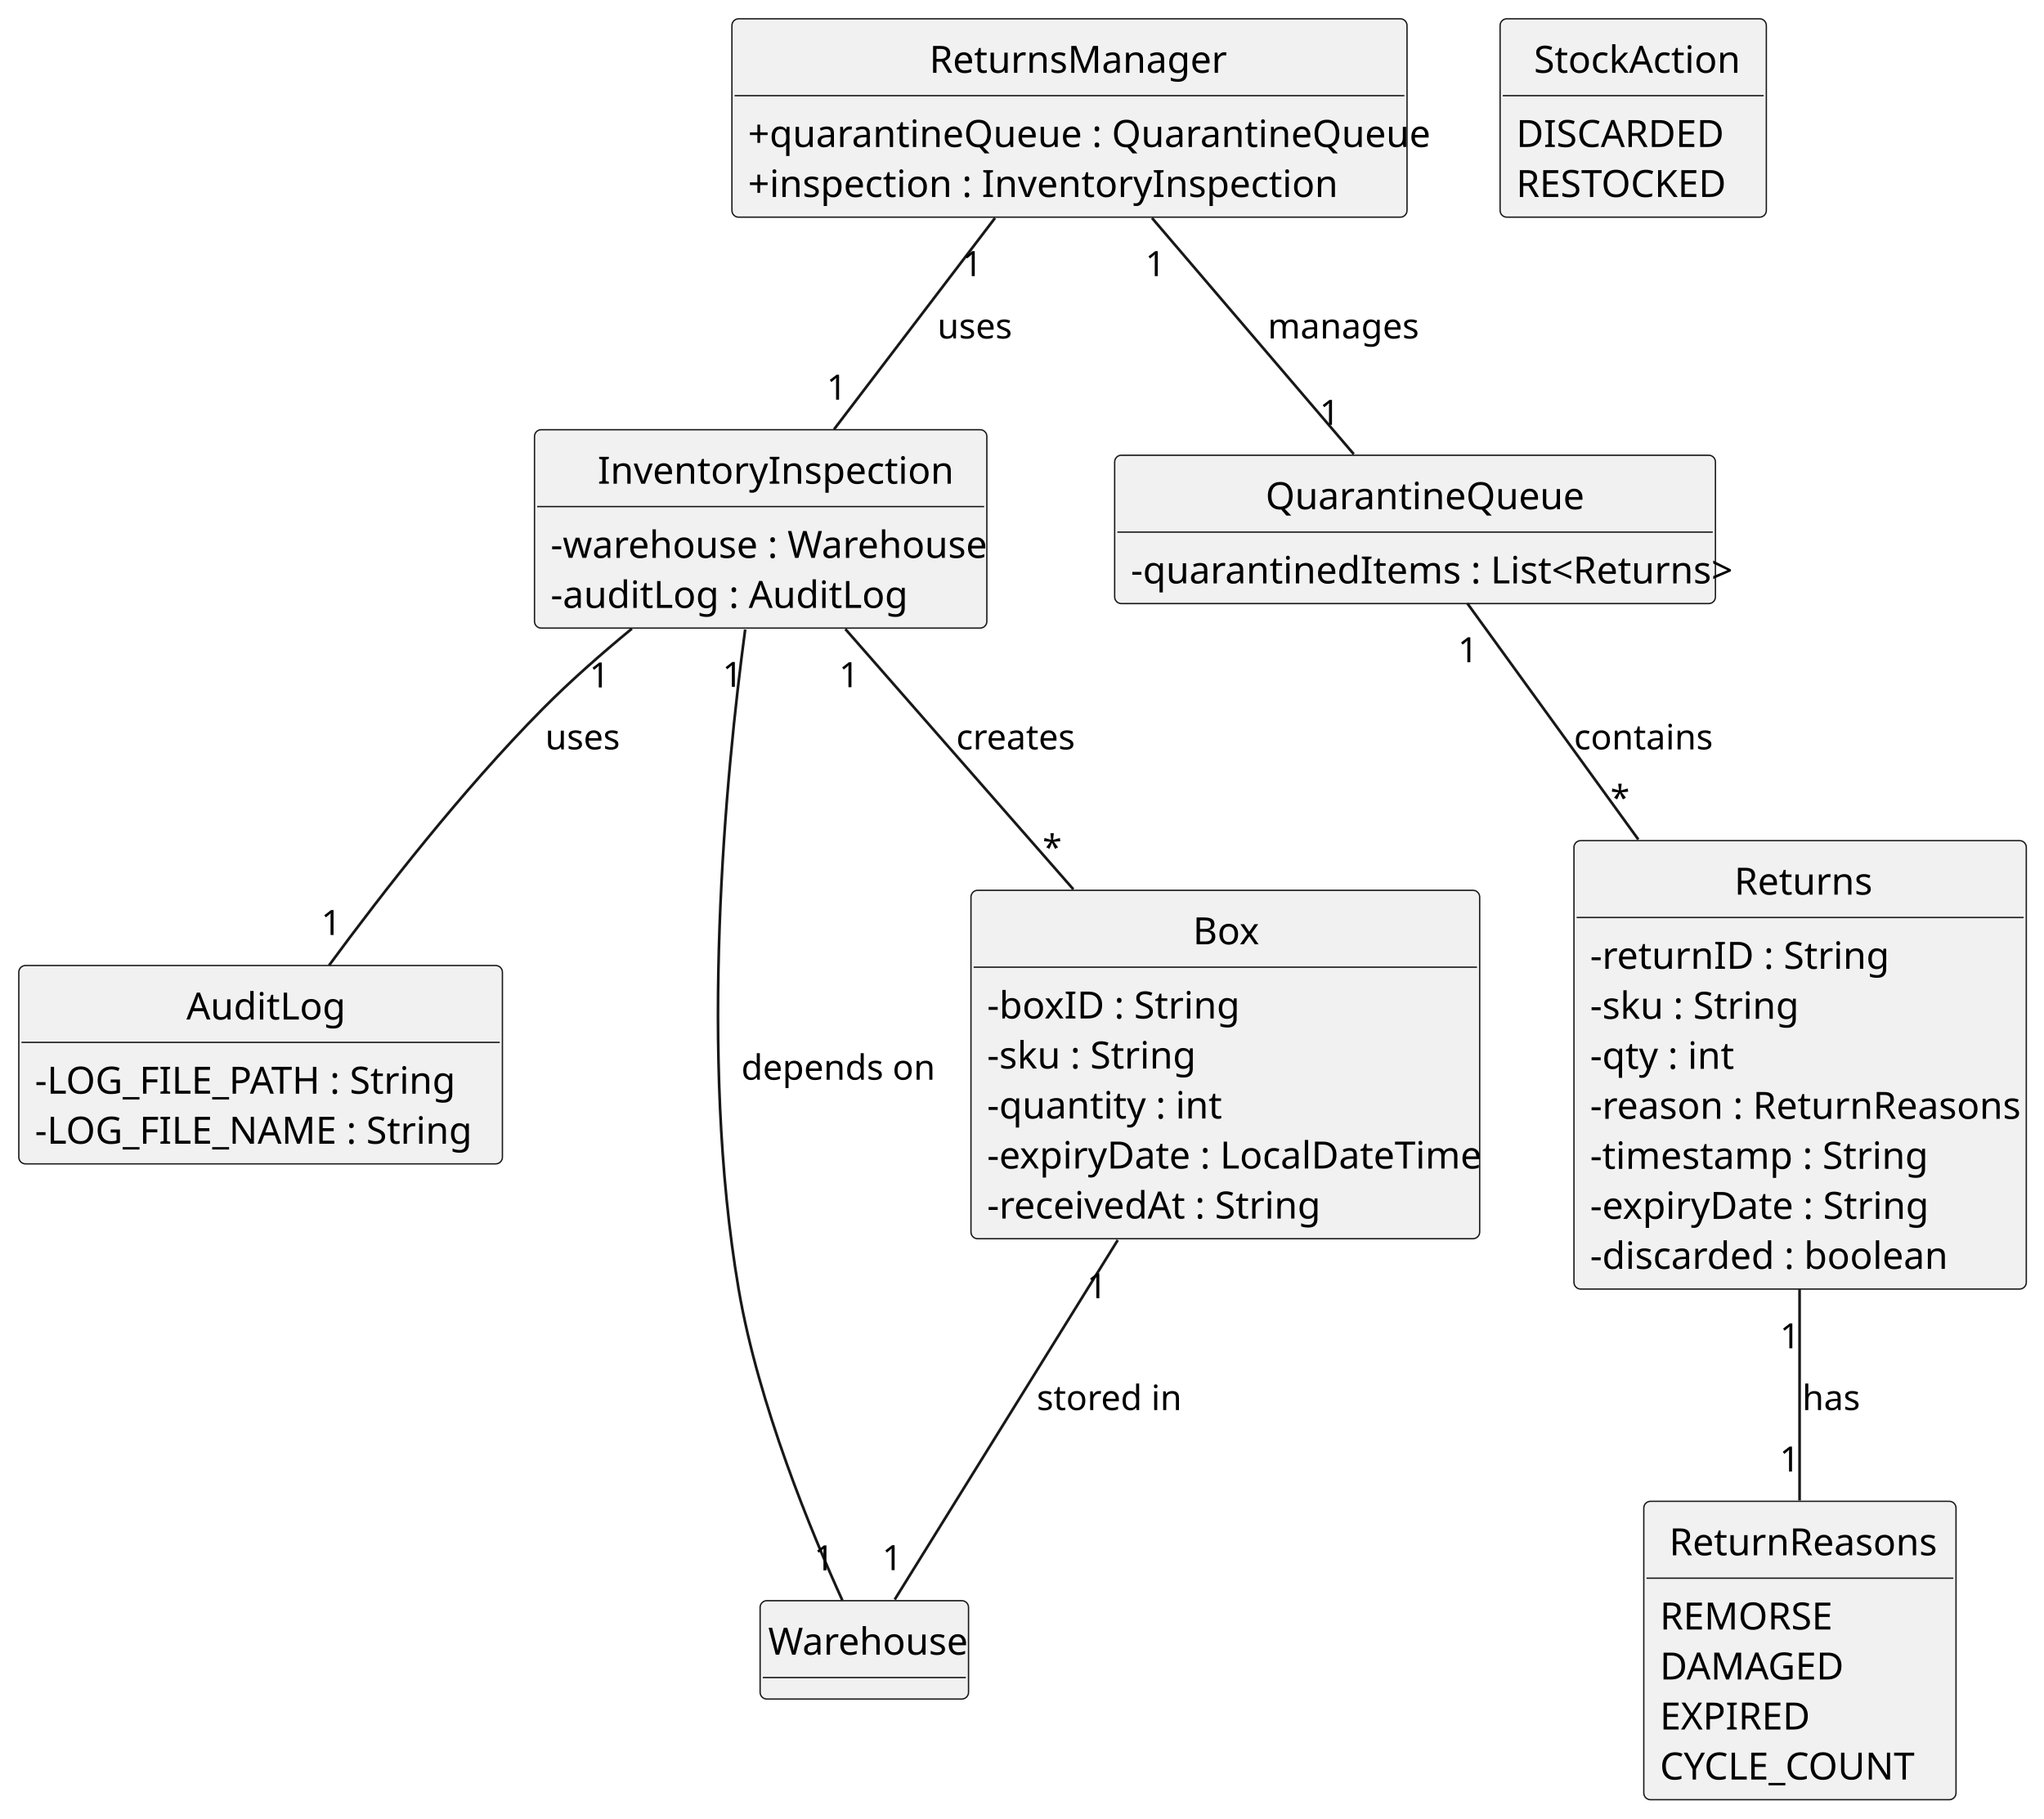
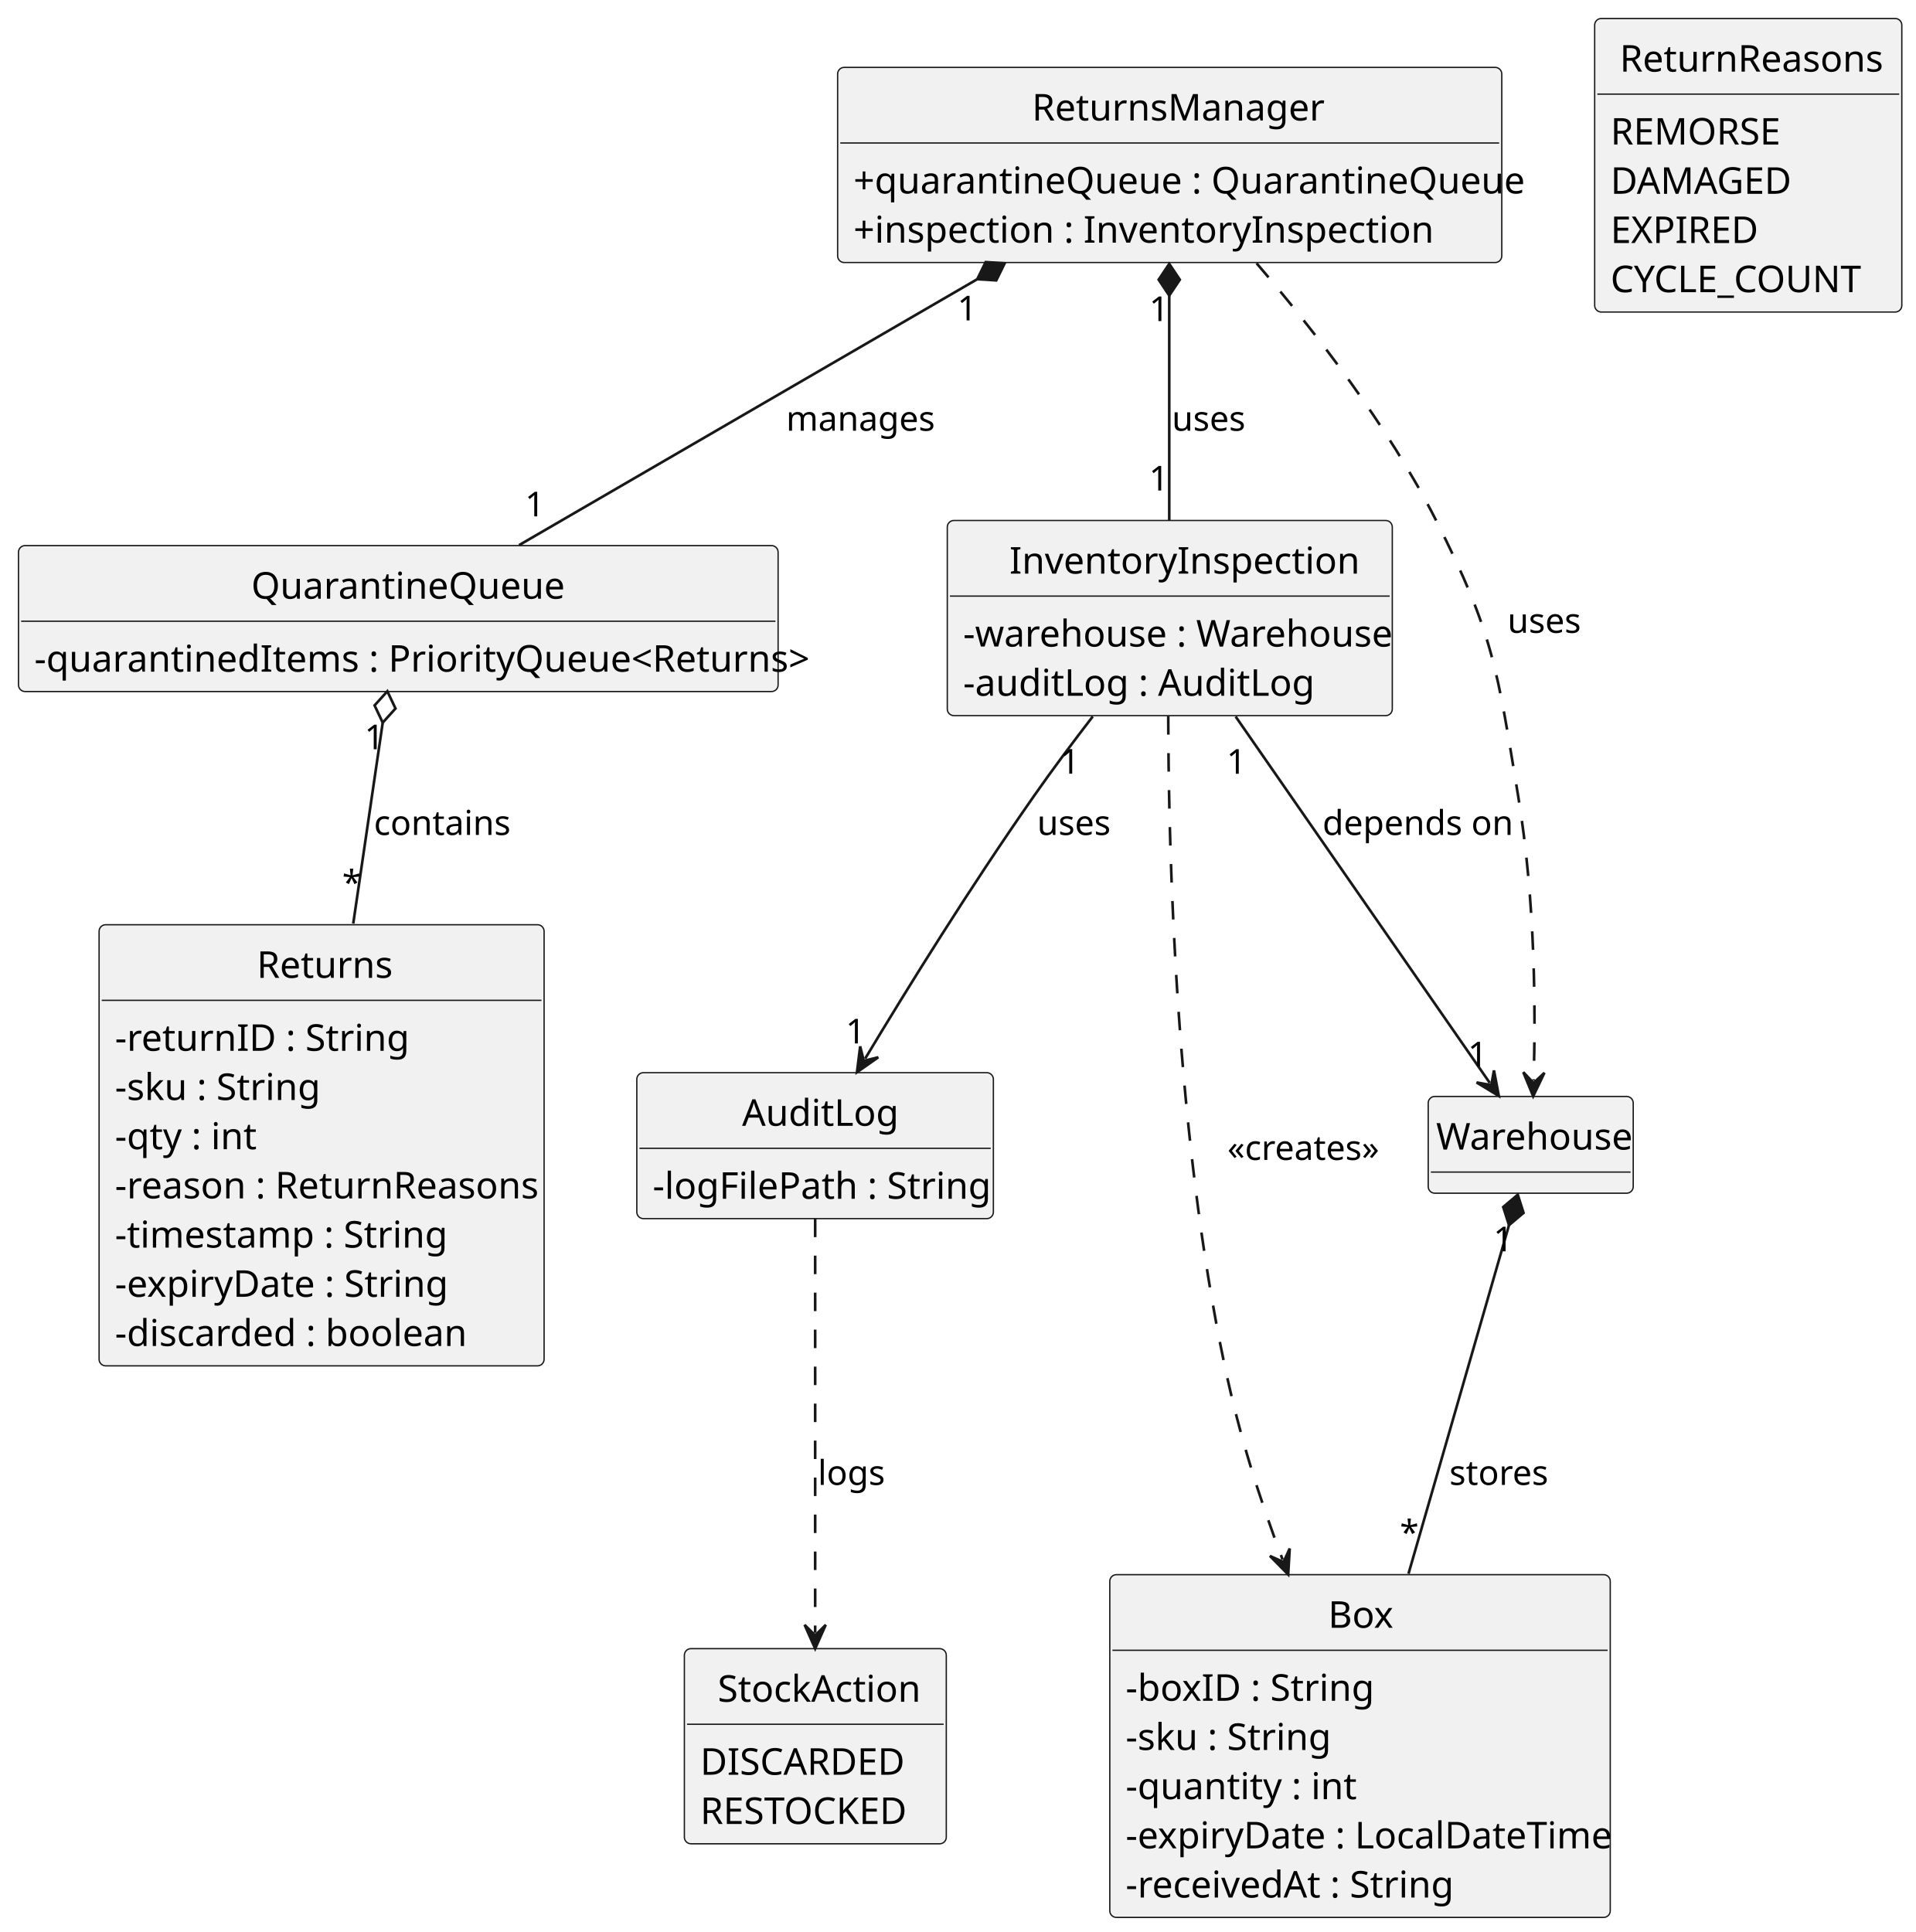
- <svg xmlns="http://www.w3.org/2000/svg" contentStyleType="text/css" data-diagram-type="CLASS" height="677px" preserveAspectRatio="none" style="width:761px;height:677px;background:#FFFFFF;" version="1.1" viewBox="0 0 761 677" width="761px" zoomAndPan="magnify">
+ <svg xmlns="http://www.w3.org/2000/svg" contentStyleType="text/css" data-diagram-type="CLASS" height="585.6px" preserveAspectRatio="none" style="width:580px;height:585px;background:#FFFFFF;" version="1.1" viewBox="0 0 580 585" width="580.8px" zoomAndPan="magnify">
  <defs />
  <g>
    <g class="entity" data-entity="Returns" data-source-line="9" data-uid="ent0002" id="entity_Returns">
-       <rect fill="#F1F1F1" height="166.969" rx="2.5" ry="2.5" style="stroke:#181818;stroke-width:0.5;" width="168.413" x="586" y="313" />
-       <text fill="#000000" font-family="sans-serif" font-size="14" lengthAdjust="spacing" textLength="49.02" x="645.696" y="333.107">Returns</text>
-       <line style="stroke:#181818;stroke-width:0.5;" x1="587" x2="753.413" y1="341.621" y2="341.621" />
-       <text fill="#000000" font-family="sans-serif" font-size="14" lengthAdjust="spacing" textLength="103.476" x="592" y="360.728">-returnID : String</text>
-       <text fill="#000000" font-family="sans-serif" font-size="14" lengthAdjust="spacing" textLength="74.689" x="592" y="379.35">-sku : String</text>
-       <text fill="#000000" font-family="sans-serif" font-size="14" lengthAdjust="spacing" textLength="49.793" x="592" y="397.971">-qty : int</text>
-       <text fill="#000000" font-family="sans-serif" font-size="14" lengthAdjust="spacing" textLength="156.413" x="592" y="416.592">-reason : ReturnReasons</text>
-       <text fill="#000000" font-family="sans-serif" font-size="14" lengthAdjust="spacing" textLength="117.476" x="592" y="435.213">-timestamp : String</text>
-       <text fill="#000000" font-family="sans-serif" font-size="14" lengthAdjust="spacing" textLength="119.82" x="592" y="453.834">-expiryDate : String</text>
-       <text fill="#000000" font-family="sans-serif" font-size="14" lengthAdjust="spacing" textLength="126.861" x="592" y="472.455">-discarded : boolean</text>
+       <rect fill="#F1F1F1" height="133.575" rx="2" ry="2" style="stroke:#181818;stroke-width:0.4;" width="134.731" x="30" y="280" />
+       <text fill="#000000" font-family="sans-serif" font-size="11.2" lengthAdjust="spacing" textLength="39.216" x="77.757" y="296.086">Returns</text>
+       <line style="stroke:#181818;stroke-width:0.4;" x1="30.8" x2="163.93" y1="302.897" y2="302.897" />
+       <text fill="#000000" font-family="sans-serif" font-size="11.2" lengthAdjust="spacing" textLength="82.781" x="34.8" y="318.183">-returnID : String</text>
+       <text fill="#000000" font-family="sans-serif" font-size="11.2" lengthAdjust="spacing" textLength="59.752" x="34.8" y="333.08">-sku : String</text>
+       <text fill="#000000" font-family="sans-serif" font-size="11.2" lengthAdjust="spacing" textLength="39.834" x="34.8" y="347.977">-qty : int</text>
+       <text fill="#000000" font-family="sans-serif" font-size="11.2" lengthAdjust="spacing" textLength="125.13" x="34.8" y="362.873">-reason : ReturnReasons</text>
+       <text fill="#000000" font-family="sans-serif" font-size="11.2" lengthAdjust="spacing" textLength="93.981" x="34.8" y="377.77">-timestamp : String</text>
+       <text fill="#000000" font-family="sans-serif" font-size="11.2" lengthAdjust="spacing" textLength="95.856" x="34.8" y="392.667">-expiryDate : String</text>
+       <text fill="#000000" font-family="sans-serif" font-size="11.2" lengthAdjust="spacing" textLength="101.489" x="34.8" y="407.564">-discarded : boolean</text>
    </g>
-     <g class="entity" data-entity="ReturnReasons" data-source-line="29" data-uid="ent0003" id="entity_ReturnReasons">
-       <rect fill="#F1F1F1" height="111.106" rx="2.5" ry="2.5" style="stroke:#181818;stroke-width:0.5;" width="116.241" x="612" y="559" />
-       <text fill="#000000" font-family="sans-serif" font-size="14" lengthAdjust="spacing" textLength="97.275" x="621.483" y="579.107">ReturnReasons</text>
-       <line style="stroke:#181818;stroke-width:0.5;" x1="613" x2="727.241" y1="587.621" y2="587.621" />
-       <text fill="#000000" font-family="sans-serif" font-size="14" lengthAdjust="spacing" textLength="70.786" x="618" y="606.729">REMORSE</text>
-       <text fill="#000000" font-family="sans-serif" font-size="14" lengthAdjust="spacing" textLength="70.786" x="618" y="625.35">DAMAGED</text>
-       <text fill="#000000" font-family="sans-serif" font-size="14" lengthAdjust="spacing" textLength="61.462" x="618" y="643.971">EXPIRED</text>
-       <text fill="#000000" font-family="sans-serif" font-size="14" lengthAdjust="spacing" textLength="104.241" x="618" y="662.592">CYCLE_COUNT</text>
+     <g class="entity" data-entity="ReturnReasons" data-source-line="23" data-uid="ent0003" id="entity_ReturnReasons">
+       <rect fill="#F1F1F1" height="88.884" rx="2" ry="2" style="stroke:#181818;stroke-width:0.4;" width="92.993" x="482.8" y="5.6" />
+       <text fill="#000000" font-family="sans-serif" font-size="11.2" lengthAdjust="spacing" textLength="77.82" x="490.386" y="21.686">ReturnReasons</text>
+       <line style="stroke:#181818;stroke-width:0.4;" x1="483.6" x2="574.993" y1="28.497" y2="28.497" />
+       <text fill="#000000" font-family="sans-serif" font-size="11.2" lengthAdjust="spacing" textLength="56.629" x="487.6" y="43.783">REMORSE</text>
+       <text fill="#000000" font-family="sans-serif" font-size="11.2" lengthAdjust="spacing" textLength="56.629" x="487.6" y="58.68">DAMAGED</text>
+       <text fill="#000000" font-family="sans-serif" font-size="11.2" lengthAdjust="spacing" textLength="49.169" x="487.6" y="73.577">EXPIRED</text>
+       <text fill="#000000" font-family="sans-serif" font-size="11.2" lengthAdjust="spacing" textLength="83.393" x="487.6" y="88.473">CYCLE_COUNT</text>
    </g>
-     <g class="entity" data-entity="StockAction" data-source-line="40" data-uid="ent0004" id="entity_StockAction">
-       <rect fill="#F1F1F1" height="73.863" rx="2.5" ry="2.5" style="stroke:#181818;stroke-width:0.5;" width="99.124" x="558.5" y="7" />
-       <text fill="#000000" font-family="sans-serif" font-size="14" lengthAdjust="spacing" textLength="73.924" x="571.1" y="27.107">StockAction</text>
-       <line style="stroke:#181818;stroke-width:0.5;" x1="559.5" x2="656.624" y1="35.621" y2="35.621" />
-       <text fill="#000000" font-family="sans-serif" font-size="14" lengthAdjust="spacing" textLength="82.455" x="564.5" y="54.728">DISCARDED</text>
-       <text fill="#000000" font-family="sans-serif" font-size="14" lengthAdjust="spacing" textLength="87.124" x="564.5" y="73.35">RESTOCKED</text>
+     <g class="entity" data-entity="StockAction" data-source-line="32" data-uid="ent0004" id="entity_StockAction">
+       <rect fill="#F1F1F1" height="59.091" rx="2" ry="2" style="stroke:#181818;stroke-width:0.4;" width="79.299" x="207.2" y="499.2" />
+       <text fill="#000000" font-family="sans-serif" font-size="11.2" lengthAdjust="spacing" textLength="59.139" x="217.28" y="515.286">StockAction</text>
+       <line style="stroke:#181818;stroke-width:0.4;" x1="208" x2="285.699" y1="522.097" y2="522.097" />
+       <text fill="#000000" font-family="sans-serif" font-size="11.2" lengthAdjust="spacing" textLength="65.964" x="212" y="537.383">DISCARDED</text>
+       <text fill="#000000" font-family="sans-serif" font-size="11.2" lengthAdjust="spacing" textLength="69.699" x="212" y="552.28">RESTOCKED</text>
    </g>
-     <g class="entity" data-entity="InventoryInspection" data-source-line="45" data-uid="ent0005" id="entity_InventoryInspection">
-       <rect fill="#F1F1F1" height="73.863" rx="2.5" ry="2.5" style="stroke:#181818;stroke-width:0.5;" width="168.413" x="199" y="160" />
-       <text fill="#000000" font-family="sans-serif" font-size="14" lengthAdjust="spacing" textLength="121.406" x="222.503" y="180.107">InventoryInspection</text>
-       <line style="stroke:#181818;stroke-width:0.5;" x1="200" x2="366.413" y1="188.621" y2="188.621" />
-       <text fill="#000000" font-family="sans-serif" font-size="14" lengthAdjust="spacing" textLength="156.413" x="205" y="207.728">-warehouse : Warehouse</text>
-       <text fill="#000000" font-family="sans-serif" font-size="14" lengthAdjust="spacing" textLength="125.316" x="205" y="226.35">-auditLog : AuditLog</text>
+     <g class="entity" data-entity="InventoryInspection" data-source-line="37" data-uid="ent0005" id="entity_InventoryInspection">
+       <rect fill="#F1F1F1" height="59.091" rx="2" ry="2" style="stroke:#181818;stroke-width:0.4;" width="134.731" x="286.8" y="157.6" />
+       <text fill="#000000" font-family="sans-serif" font-size="11.2" lengthAdjust="spacing" textLength="97.125" x="305.603" y="173.686">InventoryInspection</text>
+       <line style="stroke:#181818;stroke-width:0.4;" x1="287.6" x2="420.731" y1="180.497" y2="180.497" />
+       <text fill="#000000" font-family="sans-serif" font-size="11.2" lengthAdjust="spacing" textLength="125.13" x="291.6" y="195.783">-warehouse : Warehouse</text>
+       <text fill="#000000" font-family="sans-serif" font-size="11.2" lengthAdjust="spacing" textLength="100.253" x="291.6" y="210.68">-auditLog : AuditLog</text>
    </g>
-     <g class="entity" data-entity="ReturnsManager" data-source-line="53" data-uid="ent0006" id="entity_ReturnsManager">
-       <rect fill="#F1F1F1" height="73.863" rx="2.5" ry="2.5" style="stroke:#181818;stroke-width:0.5;" width="251.347" x="272.5" y="7" />
-       <text fill="#000000" font-family="sans-serif" font-size="14" lengthAdjust="spacing" textLength="104.275" x="346.036" y="27.107">ReturnsManager</text>
-       <line style="stroke:#181818;stroke-width:0.5;" x1="273.5" x2="522.847" y1="35.621" y2="35.621" />
-       <text fill="#000000" font-family="sans-serif" font-size="14" lengthAdjust="spacing" textLength="239.347" x="278.5" y="54.728">+quarantineQueue : QuarantineQueue</text>
-       <text fill="#000000" font-family="sans-serif" font-size="14" lengthAdjust="spacing" textLength="204.292" x="278.5" y="73.35">+inspection : InventoryInspection</text>
+     <g class="entity" data-entity="ReturnsManager" data-source-line="45" data-uid="ent0006" id="entity_ReturnsManager">
+       <rect fill="#F1F1F1" height="59.091" rx="2" ry="2" style="stroke:#181818;stroke-width:0.4;" width="201.077" x="253.6" y="20.4" />
+       <text fill="#000000" font-family="sans-serif" font-size="11.2" lengthAdjust="spacing" textLength="83.42" x="312.428" y="36.486">ReturnsManager</text>
+       <line style="stroke:#181818;stroke-width:0.4;" x1="254.4" x2="453.877" y1="43.297" y2="43.297" />
+       <text fill="#000000" font-family="sans-serif" font-size="11.2" lengthAdjust="spacing" textLength="191.477" x="258.4" y="58.583">+quarantineQueue : QuarantineQueue</text>
+       <text fill="#000000" font-family="sans-serif" font-size="11.2" lengthAdjust="spacing" textLength="163.434" x="258.4" y="73.48">+inspection : InventoryInspection</text>
    </g>
-     <g class="entity" data-entity="QuarantineQueue" data-source-line="60" data-uid="ent0007" id="entity_QuarantineQueue">
-       <rect fill="#F1F1F1" height="55.242" rx="2.5" ry="2.5" style="stroke:#181818;stroke-width:0.5;" width="223.668" x="415" y="169.5" />
-       <text fill="#000000" font-family="sans-serif" font-size="14" lengthAdjust="spacing" textLength="111.303" x="471.183" y="189.607">QuarantineQueue</text>
-       <line style="stroke:#181818;stroke-width:0.5;" x1="416" x2="637.668" y1="198.121" y2="198.121" />
-       <text fill="#000000" font-family="sans-serif" font-size="14" lengthAdjust="spacing" textLength="211.668" x="421" y="217.228">-quarantinedItems : List&lt;Returns&gt;</text>
+     <g class="entity" data-entity="QuarantineQueue" data-source-line="52" data-uid="ent0007" id="entity_QuarantineQueue">
+       <rect fill="#F1F1F1" height="44.194" rx="2" ry="2" style="stroke:#181818;stroke-width:0.4;" width="229.98" x="5.6" y="165.2" />
+       <text fill="#000000" font-family="sans-serif" font-size="11.2" lengthAdjust="spacing" textLength="89.042" x="76.069" y="181.286">QuarantineQueue</text>
+       <line style="stroke:#181818;stroke-width:0.4;" x1="6.4" x2="234.78" y1="188.097" y2="188.097" />
+       <text fill="#000000" font-family="sans-serif" font-size="11.2" lengthAdjust="spacing" textLength="220.38" x="10.4" y="203.383">-quarantinedItems : PriorityQueue&lt;Returns&gt;</text>
    </g>
-     <g class="entity" data-entity="AuditLog" data-source-line="66" data-uid="ent0008" id="entity_AuditLog">
-       <rect fill="#F1F1F1" height="73.863" rx="2.5" ry="2.5" style="stroke:#181818;stroke-width:0.5;" width="180.055" x="7" y="359.5" />
-       <text fill="#000000" font-family="sans-serif" font-size="14" lengthAdjust="spacing" textLength="55.269" x="69.393" y="379.607">AuditLog</text>
-       <line style="stroke:#181818;stroke-width:0.5;" x1="8" x2="186.055" y1="388.121" y2="388.121" />
-       <text fill="#000000" font-family="sans-serif" font-size="14" lengthAdjust="spacing" textLength="164.944" x="13" y="407.228">-LOG_FILE_PATH : String</text>
-       <text fill="#000000" font-family="sans-serif" font-size="14" lengthAdjust="spacing" textLength="168.055" x="13" y="425.85">-LOG_FILE_NAME : String</text>
+     <g class="entity" data-entity="AuditLog" data-source-line="58" data-uid="ent0008" id="entity_AuditLog">
+       <rect fill="#F1F1F1" height="44.194" rx="2" ry="2" style="stroke:#181818;stroke-width:0.4;" width="107.956" x="192.8" y="324.8" />
+       <text fill="#000000" font-family="sans-serif" font-size="11.2" lengthAdjust="spacing" textLength="44.215" x="224.67" y="340.886">AuditLog</text>
+       <line style="stroke:#181818;stroke-width:0.4;" x1="193.6" x2="299.955" y1="347.697" y2="347.697" />
+       <text fill="#000000" font-family="sans-serif" font-size="11.2" lengthAdjust="spacing" textLength="98.356" x="197.6" y="362.983">-logFilePath : String</text>
    </g>
-     <g class="entity" data-entity="Warehouse" data-source-line="72" data-uid="ent0009" id="entity_Warehouse">
-       <rect fill="#F1F1F1" height="36.621" rx="2.5" ry="2.5" style="stroke:#181818;stroke-width:0.5;" width="77.593" x="283" y="596" />
-       <text fill="#000000" font-family="sans-serif" font-size="14" lengthAdjust="spacing" textLength="71.593" x="286" y="616.107">Warehouse</text>
-       <line style="stroke:#181818;stroke-width:0.5;" x1="284" x2="359.593" y1="624.621" y2="624.621" />
+     <g class="entity" data-entity="Warehouse" data-source-line="63" data-uid="ent0009" id="entity_Warehouse">
+       <rect fill="#F1F1F1" height="29.297" rx="2" ry="2" style="stroke:#181818;stroke-width:0.4;" width="62.074" x="432.4" y="332" />
+       <text fill="#000000" font-family="sans-serif" font-size="11.2" lengthAdjust="spacing" textLength="57.274" x="434.8" y="348.086">Warehouse</text>
+       <line style="stroke:#181818;stroke-width:0.4;" x1="433.2" x2="493.674" y1="354.897" y2="354.897" />
    </g>
-     <g class="entity" data-entity="Box" data-source-line="76" data-uid="ent0010" id="entity_Box">
-       <rect fill="#F1F1F1" height="129.727" rx="2.5" ry="2.5" style="stroke:#181818;stroke-width:0.5;" width="189.399" x="361.5" y="331.5" />
-       <text fill="#000000" font-family="sans-serif" font-size="14" lengthAdjust="spacing" textLength="24.124" x="444.138" y="351.607">Box</text>
-       <line style="stroke:#181818;stroke-width:0.5;" x1="362.5" x2="549.899" y1="360.121" y2="360.121" />
-       <text fill="#000000" font-family="sans-serif" font-size="14" lengthAdjust="spacing" textLength="89.476" x="367.5" y="379.228">-boxID : String</text>
-       <text fill="#000000" font-family="sans-serif" font-size="14" lengthAdjust="spacing" textLength="74.689" x="367.5" y="397.85">-sku : String</text>
-       <text fill="#000000" font-family="sans-serif" font-size="14" lengthAdjust="spacing" textLength="80.151" x="367.5" y="416.471">-quantity : int</text>
-       <text fill="#000000" font-family="sans-serif" font-size="14" lengthAdjust="spacing" textLength="177.399" x="367.5" y="435.092">-expiryDate : LocalDateTime</text>
-       <text fill="#000000" font-family="sans-serif" font-size="14" lengthAdjust="spacing" textLength="119.048" x="367.5" y="453.713">-receivedAt : String</text>
+     <g class="entity" data-entity="Box" data-source-line="67" data-uid="ent0010" id="entity_Box">
+       <rect fill="#F1F1F1" height="103.781" rx="2" ry="2" style="stroke:#181818;stroke-width:0.4;" width="151.519" x="336" y="476.8" />
+       <text fill="#000000" font-family="sans-serif" font-size="11.2" lengthAdjust="spacing" textLength="19.299" x="402.11" y="492.886">Box</text>
+       <line style="stroke:#181818;stroke-width:0.4;" x1="336.8" x2="486.719" y1="499.697" y2="499.697" />
+       <text fill="#000000" font-family="sans-serif" font-size="11.2" lengthAdjust="spacing" textLength="71.581" x="340.8" y="514.983">-boxID : String</text>
+       <text fill="#000000" font-family="sans-serif" font-size="11.2" lengthAdjust="spacing" textLength="59.752" x="340.8" y="529.88">-sku : String</text>
+       <text fill="#000000" font-family="sans-serif" font-size="11.2" lengthAdjust="spacing" textLength="64.121" x="340.8" y="544.777">-quantity : int</text>
+       <text fill="#000000" font-family="sans-serif" font-size="11.2" lengthAdjust="spacing" textLength="141.919" x="340.8" y="559.673">-expiryDate : LocalDateTime</text>
+       <text fill="#000000" font-family="sans-serif" font-size="11.2" lengthAdjust="spacing" textLength="95.238" x="340.8" y="574.57">-receivedAt : String</text>
    </g>
-     <g class="link" data-entity-1="Returns" data-entity-2="ReturnReasons" data-source-line="86" data-uid="lnk11" id="link_Returns_ReturnReasons">
-       <path codeLine="86" d="M670,480.08 C670,506.41 670,534.86 670,558.7" fill="none" id="Returns-ReturnReasons" style="stroke:#181818;stroke-width:1;" />
-       <text fill="#000000" font-family="sans-serif" font-size="13" lengthAdjust="spacing" textLength="20.96" x="671" y="525.028">has</text>
-       <text fill="#000000" font-family="sans-serif" font-size="13" lengthAdjust="spacing" textLength="7.23" x="662.691" y="502.035">1</text>
-       <text fill="#000000" font-family="sans-serif" font-size="13" lengthAdjust="spacing" textLength="7.23" x="662.573" y="547.903">1</text>
+     <g class="link" data-entity-1="ReturnsManager" data-entity-2="QuarantineQueue" data-source-line="76" data-uid="lnk11" id="link_ReturnsManager_QuarantineQueue">
+       <path codeLine="76" d="M295.873,84.539 C251.785,110.131 196.776,142.064 157.152,165.064" fill="none" id="ReturnsManager-backto-QuarantineQueue" style="stroke:#181818;stroke-width:0.8;" />
+       <polygon fill="#181818" points="304.176,79.72,298.418,79.362,295.873,84.539,301.631,84.897,304.176,79.72" style="stroke:#181818;stroke-width:0.8;" />
+       <text fill="#000000" font-family="sans-serif" font-size="10.4" lengthAdjust="spacing" textLength="42.783" x="238" y="130.423">manages</text>
+       <text fill="#000000" font-family="sans-serif" font-size="10.4" lengthAdjust="spacing" textLength="5.784" x="289.852" y="97.02">1</text>
+       <text fill="#000000" font-family="sans-serif" font-size="10.4" lengthAdjust="spacing" textLength="5.784" x="158.958" y="156.361">1</text>
    </g>
-     <g class="link" data-entity-1="ReturnsManager" data-entity-2="QuarantineQueue" data-source-line="87" data-uid="lnk12" id="link_ReturnsManager_QuarantineQueue">
-       <path codeLine="87" d="M428.9,81.17 C452.01,108.22 483.09,144.61 504.03,169.11" fill="none" id="ReturnsManager-QuarantineQueue" style="stroke:#181818;stroke-width:1;" />
-       <text fill="#000000" font-family="sans-serif" font-size="13" lengthAdjust="spacing" textLength="53.479" x="472" y="126.028">manages</text>
-       <text fill="#000000" font-family="sans-serif" font-size="13" lengthAdjust="spacing" textLength="7.23" x="426.428" y="102.798">1</text>
-       <text fill="#000000" font-family="sans-serif" font-size="13" lengthAdjust="spacing" textLength="7.23" x="491.301" y="158.183">1</text>
+     <g class="link" data-entity-1="ReturnsManager" data-entity-2="InventoryInspection" data-source-line="77" data-uid="lnk12" id="link_ReturnsManager_InventoryInspection">
+       <path codeLine="77" d="M354,89.488 C354,112.448 354,134.704 354,157.592" fill="none" id="ReturnsManager-backto-InventoryInspection" style="stroke:#181818;stroke-width:0.8;" />
+       <polygon fill="#181818" points="354,79.888,350.8,84.688,354,89.488,357.2,84.688,354,79.888" style="stroke:#181818;stroke-width:0.8;" />
+       <text fill="#000000" font-family="sans-serif" font-size="10.4" lengthAdjust="spacing" textLength="21.968" x="354.8" y="130.423">uses</text>
+       <text fill="#000000" font-family="sans-serif" font-size="10.4" lengthAdjust="spacing" textLength="5.784" x="347.928" y="97.215">1</text>
+       <text fill="#000000" font-family="sans-serif" font-size="10.4" lengthAdjust="spacing" textLength="5.784" x="347.87" y="148.534">1</text>
    </g>
-     <g class="link" data-entity-1="ReturnsManager" data-entity-2="InventoryInspection" data-source-line="88" data-uid="lnk13" id="link_ReturnsManager_InventoryInspection">
-       <path codeLine="88" d="M370.45,81.17 C352.31,104.99 328.65,136.05 310.52,159.87" fill="none" id="ReturnsManager-InventoryInspection" style="stroke:#181818;stroke-width:1;" />
-       <text fill="#000000" font-family="sans-serif" font-size="13" lengthAdjust="spacing" textLength="27.46" x="349" y="126.028">uses</text>
-       <text fill="#000000" font-family="sans-serif" font-size="13" lengthAdjust="spacing" textLength="7.23" x="358.298" y="102.798">1</text>
-       <text fill="#000000" font-family="sans-serif" font-size="13" lengthAdjust="spacing" textLength="7.23" x="307.782" y="148.809">1</text>
+     <g class="link" data-entity-1="ReturnsManager" data-entity-2="Warehouse" data-source-line="78" data-uid="lnk13" id="link_ReturnsManager_Warehouse">
+       <path codeLine="78" d="M380.44,79.712 C397.96,100.176 420.304,128.976 434.8,157.6 C452.232,192.024 453.304,202.728 459.6,240.8 C464.936,273.08 464.906,306.85 464.322,327.138" fill="none" id="ReturnsManager-to-Warehouse" style="stroke:#181818;stroke-width:0.8;stroke-dasharray:5.6,5.6;" />
+       <polygon fill="#181818" points="464.184,331.936,467.59,324.831,464.299,327.938,461.192,324.647,464.184,331.936" style="stroke:#181818;stroke-width:0.8;" />
+       <text fill="#000000" font-family="sans-serif" font-size="10.4" lengthAdjust="spacing" textLength="21.968" x="456.4" y="191.623">uses</text>
    </g>
-     <g class="link" data-entity-1="InventoryInspection" data-entity-2="Warehouse" data-source-line="89" data-uid="lnk14" id="link_InventoryInspection_Warehouse">
-       <path codeLine="89" d="M277.44,234.38 C270.19,288.41 260.11,392.86 275,480 C282.37,523.11 302.21,570.81 313.62,595.88" fill="none" id="InventoryInspection-Warehouse" style="stroke:#181818;stroke-width:1;" />
-       <text fill="#000000" font-family="sans-serif" font-size="13" lengthAdjust="spacing" textLength="67.952" x="276" y="402.028">depends on</text>
-       <text fill="#000000" font-family="sans-serif" font-size="13" lengthAdjust="spacing" textLength="7.23" x="268.981" y="255.755">1</text>
-       <text fill="#000000" font-family="sans-serif" font-size="13" lengthAdjust="spacing" textLength="7.23" x="303.079" y="584.705">1</text>
+     <g class="link" data-entity-1="InventoryInspection" data-entity-2="Warehouse" data-source-line="80" data-uid="lnk14" id="link_InventoryInspection_Warehouse">
+       <path codeLine="80" d="M374.104,216.976 C397.712,251.008 433.177,302.135 451.049,327.911" fill="none" id="InventoryInspection-to-Warehouse" style="stroke:#181818;stroke-width:0.8;" />
+       <polygon fill="#181818" points="453.784,331.856,452.311,324.116,451.505,328.569,447.052,327.762,453.784,331.856" style="stroke:#181818;stroke-width:0.8;" />
+       <text fill="#000000" font-family="sans-serif" font-size="10.4" lengthAdjust="spacing" textLength="54.361" x="400.4" y="252.823">depends on</text>
+       <text fill="#000000" font-family="sans-serif" font-size="10.4" lengthAdjust="spacing" textLength="5.784" x="371.358" y="234.285">1</text>
+       <text fill="#000000" font-family="sans-serif" font-size="10.4" lengthAdjust="spacing" textLength="5.784" x="444.398" y="322.902">1</text>
    </g>
-     <g class="link" data-entity-1="InventoryInspection" data-entity-2="AuditLog" data-source-line="90" data-uid="lnk15" id="link_InventoryInspection_AuditLog">
-       <path codeLine="90" d="M235.26,234.07 C223.95,243.38 212.21,253.69 202,264 C172.3,294 142.67,332.03 122.5,359.46" fill="none" id="InventoryInspection-AuditLog" style="stroke:#181818;stroke-width:1;" />
-       <text fill="#000000" font-family="sans-serif" font-size="13" lengthAdjust="spacing" textLength="27.46" x="203" y="279.028">uses</text>
-       <text fill="#000000" font-family="sans-serif" font-size="13" lengthAdjust="spacing" textLength="7.23" x="219.437" y="255.967">1</text>
-       <text fill="#000000" font-family="sans-serif" font-size="13" lengthAdjust="spacing" textLength="7.23" x="119.572" y="348.131">1</text>
+     <g class="link" data-entity-1="InventoryInspection" data-entity-2="AuditLog" data-source-line="81" data-uid="lnk15" id="link_InventoryInspection_AuditLog">
+       <path codeLine="81" d="M330.84,216.952 C324.936,224.6 318.712,232.92 313.2,240.8 C293.392,269.112 274.882,299.015 261.93,320.543" fill="none" id="InventoryInspection-to-AuditLog" style="stroke:#181818;stroke-width:0.8;" />
+       <polygon fill="#181818" points="259.456,324.656,265.91,320.136,261.518,321.228,260.426,316.837,259.456,324.656" style="stroke:#181818;stroke-width:0.8;" />
+       <text fill="#000000" font-family="sans-serif" font-size="10.4" lengthAdjust="spacing" textLength="21.968" x="314" y="252.823">uses</text>
+       <text fill="#000000" font-family="sans-serif" font-size="10.4" lengthAdjust="spacing" textLength="5.784" x="320.928" y="234.257">1</text>
+       <text fill="#000000" font-family="sans-serif" font-size="10.4" lengthAdjust="spacing" textLength="5.784" x="256.037" y="315.951">1</text>
    </g>
-     <g class="link" data-entity-1="QuarantineQueue" data-entity-2="Returns" data-source-line="91" data-uid="lnk16" id="link_QuarantineQueue_Returns">
-       <path codeLine="91" d="M546.29,224.64 C562.68,247.27 587.12,281.03 609.96,312.57" fill="none" id="QuarantineQueue-Returns" style="stroke:#181818;stroke-width:1;" />
-       <text fill="#000000" font-family="sans-serif" font-size="13" lengthAdjust="spacing" textLength="48.42" x="586" y="279.028">contains</text>
-       <text fill="#000000" font-family="sans-serif" font-size="13" lengthAdjust="spacing" textLength="7.23" x="542.806" y="246.579">1</text>
-       <text fill="#000000" font-family="sans-serif" font-size="13" lengthAdjust="spacing" textLength="5.059" x="599.57" y="301.669">*</text>
+     <g class="link" data-entity-1="InventoryInspection" data-entity-2="Box" data-source-line="82" data-uid="lnk16" id="link_InventoryInspection_Box">
+       <path codeLine="82" d="M353.696,216.84 C353.784,260.072 356.088,344.048 370.8,413.6 C375.272,434.744 381.016,452.803 388.32,472.25" fill="none" id="InventoryInspection-to-Box" style="stroke:#181818;stroke-width:0.8;stroke-dasharray:5.6,5.6;" />
+       <polygon fill="#181818" points="390.008,476.744,390.472,468.879,388.602,472.999,384.481,471.129,390.008,476.744" style="stroke:#181818;stroke-width:0.8;" />
+       <text fill="#000000" font-family="sans-serif" font-size="10.4" lengthAdjust="spacing" textLength="45.673" x="371.6" y="351.223">«creates»</text>
    </g>
-     <g class="link" data-entity-1="InventoryInspection" data-entity-2="Box" data-source-line="92" data-uid="lnk17" id="link_InventoryInspection_Box">
-       <path codeLine="92" d="M314.73,234.22 C338.43,261.29 371.46,298.99 399.62,331.13" fill="none" id="InventoryInspection-Box" style="stroke:#181818;stroke-width:1;" />
-       <text fill="#000000" font-family="sans-serif" font-size="13" lengthAdjust="spacing" textLength="42.631" x="356" y="279.028">creates</text>
-       <text fill="#000000" font-family="sans-serif" font-size="13" lengthAdjust="spacing" textLength="7.23" x="312.39" y="255.856">1</text>
-       <text fill="#000000" font-family="sans-serif" font-size="13" lengthAdjust="spacing" textLength="5.059" x="388.161" y="320.11">*</text>
+     <g class="link" data-entity-1="QuarantineQueue" data-entity-2="Returns" data-source-line="84" data-uid="lnk17" id="link_QuarantineQueue_Returns">
+       <path codeLine="84" d="M115.874,218.81 C113.21,236.914 110.648,254.424 106.944,279.656" fill="none" id="QuarantineQueue-backto-Returns" style="stroke:#181818;stroke-width:0.8;" />
+       <polygon fill="none" points="117.272,209.312,113.407,213.595,115.874,218.81,119.739,214.527,117.272,209.312" style="stroke:#181818;stroke-width:0.8;" />
+       <text fill="#000000" font-family="sans-serif" font-size="10.4" lengthAdjust="spacing" textLength="38.736" x="113.2" y="252.823">contains</text>
+       <text fill="#000000" font-family="sans-serif" font-size="10.4" lengthAdjust="spacing" textLength="5.784" x="110.354" y="226.863">1</text>
+       <text fill="#000000" font-family="sans-serif" font-size="10.4" lengthAdjust="spacing" textLength="4.047" x="103.597" y="270.935">*</text>
    </g>
-     <g class="link" data-entity-1="Box" data-entity-2="Warehouse" data-source-line="93" data-uid="lnk18" id="link_Box_Warehouse">
-       <path codeLine="93" d="M416.16,461.72 C387.61,507.73 351.15,566.51 333.12,595.57" fill="none" id="Box-Warehouse" style="stroke:#181818;stroke-width:1;" />
-       <text fill="#000000" font-family="sans-serif" font-size="13" lengthAdjust="spacing" textLength="49.861" x="386" y="525.028">stored in</text>
-       <text fill="#000000" font-family="sans-serif" font-size="13" lengthAdjust="spacing" textLength="7.23" x="404.682" y="483.38">1</text>
-       <text fill="#000000" font-family="sans-serif" font-size="13" lengthAdjust="spacing" textLength="7.23" x="328.452" y="584.639">1</text>
+     <g class="link" data-entity-1="AuditLog" data-entity-2="StockAction" data-source-line="86" data-uid="lnk18" id="link_AuditLog_StockAction">
+       <path codeLine="86" d="M246.8,369 C246.8,401.392 246.8,458.104 246.8,494.392" fill="none" id="AuditLog-to-StockAction" style="stroke:#181818;stroke-width:0.8;stroke-dasharray:5.6,5.6;" />
+       <polygon fill="#181818" points="246.8,499.192,250,491.992,246.8,495.192,243.6,491.992,246.8,499.192" style="stroke:#181818;stroke-width:0.8;" />
+       <text fill="#000000" font-family="sans-serif" font-size="10.4" lengthAdjust="spacing" textLength="19.078" x="247.6" y="449.623">logs</text>
+     </g>
+     <g class="link" data-entity-1="Warehouse" data-entity-2="Box" data-source-line="88" data-uid="lnk19" id="link_Warehouse_Box">
+       <path codeLine="88" d="M456.861,370.976 C449.821,395.4 437.728,437.368 426.432,476.528" fill="none" id="Warehouse-backto-Box" style="stroke:#181818;stroke-width:0.8;" />
+       <polygon fill="#181818" points="459.52,361.752,455.116,365.478,456.861,370.976,461.265,367.25,459.52,361.752" style="stroke:#181818;stroke-width:0.8;" />
+       <text fill="#000000" font-family="sans-serif" font-size="10.4" lengthAdjust="spacing" textLength="28.321" x="438.8" y="449.623">stores</text>
+       <text fill="#000000" font-family="sans-serif" font-size="10.4" lengthAdjust="spacing" textLength="5.784" x="452.139" y="378.892">1</text>
+       <text fill="#000000" font-family="sans-serif" font-size="10.4" lengthAdjust="spacing" textLength="4.047" x="423.821" y="467.714">*</text>
    </g>
  </g>
</svg>
